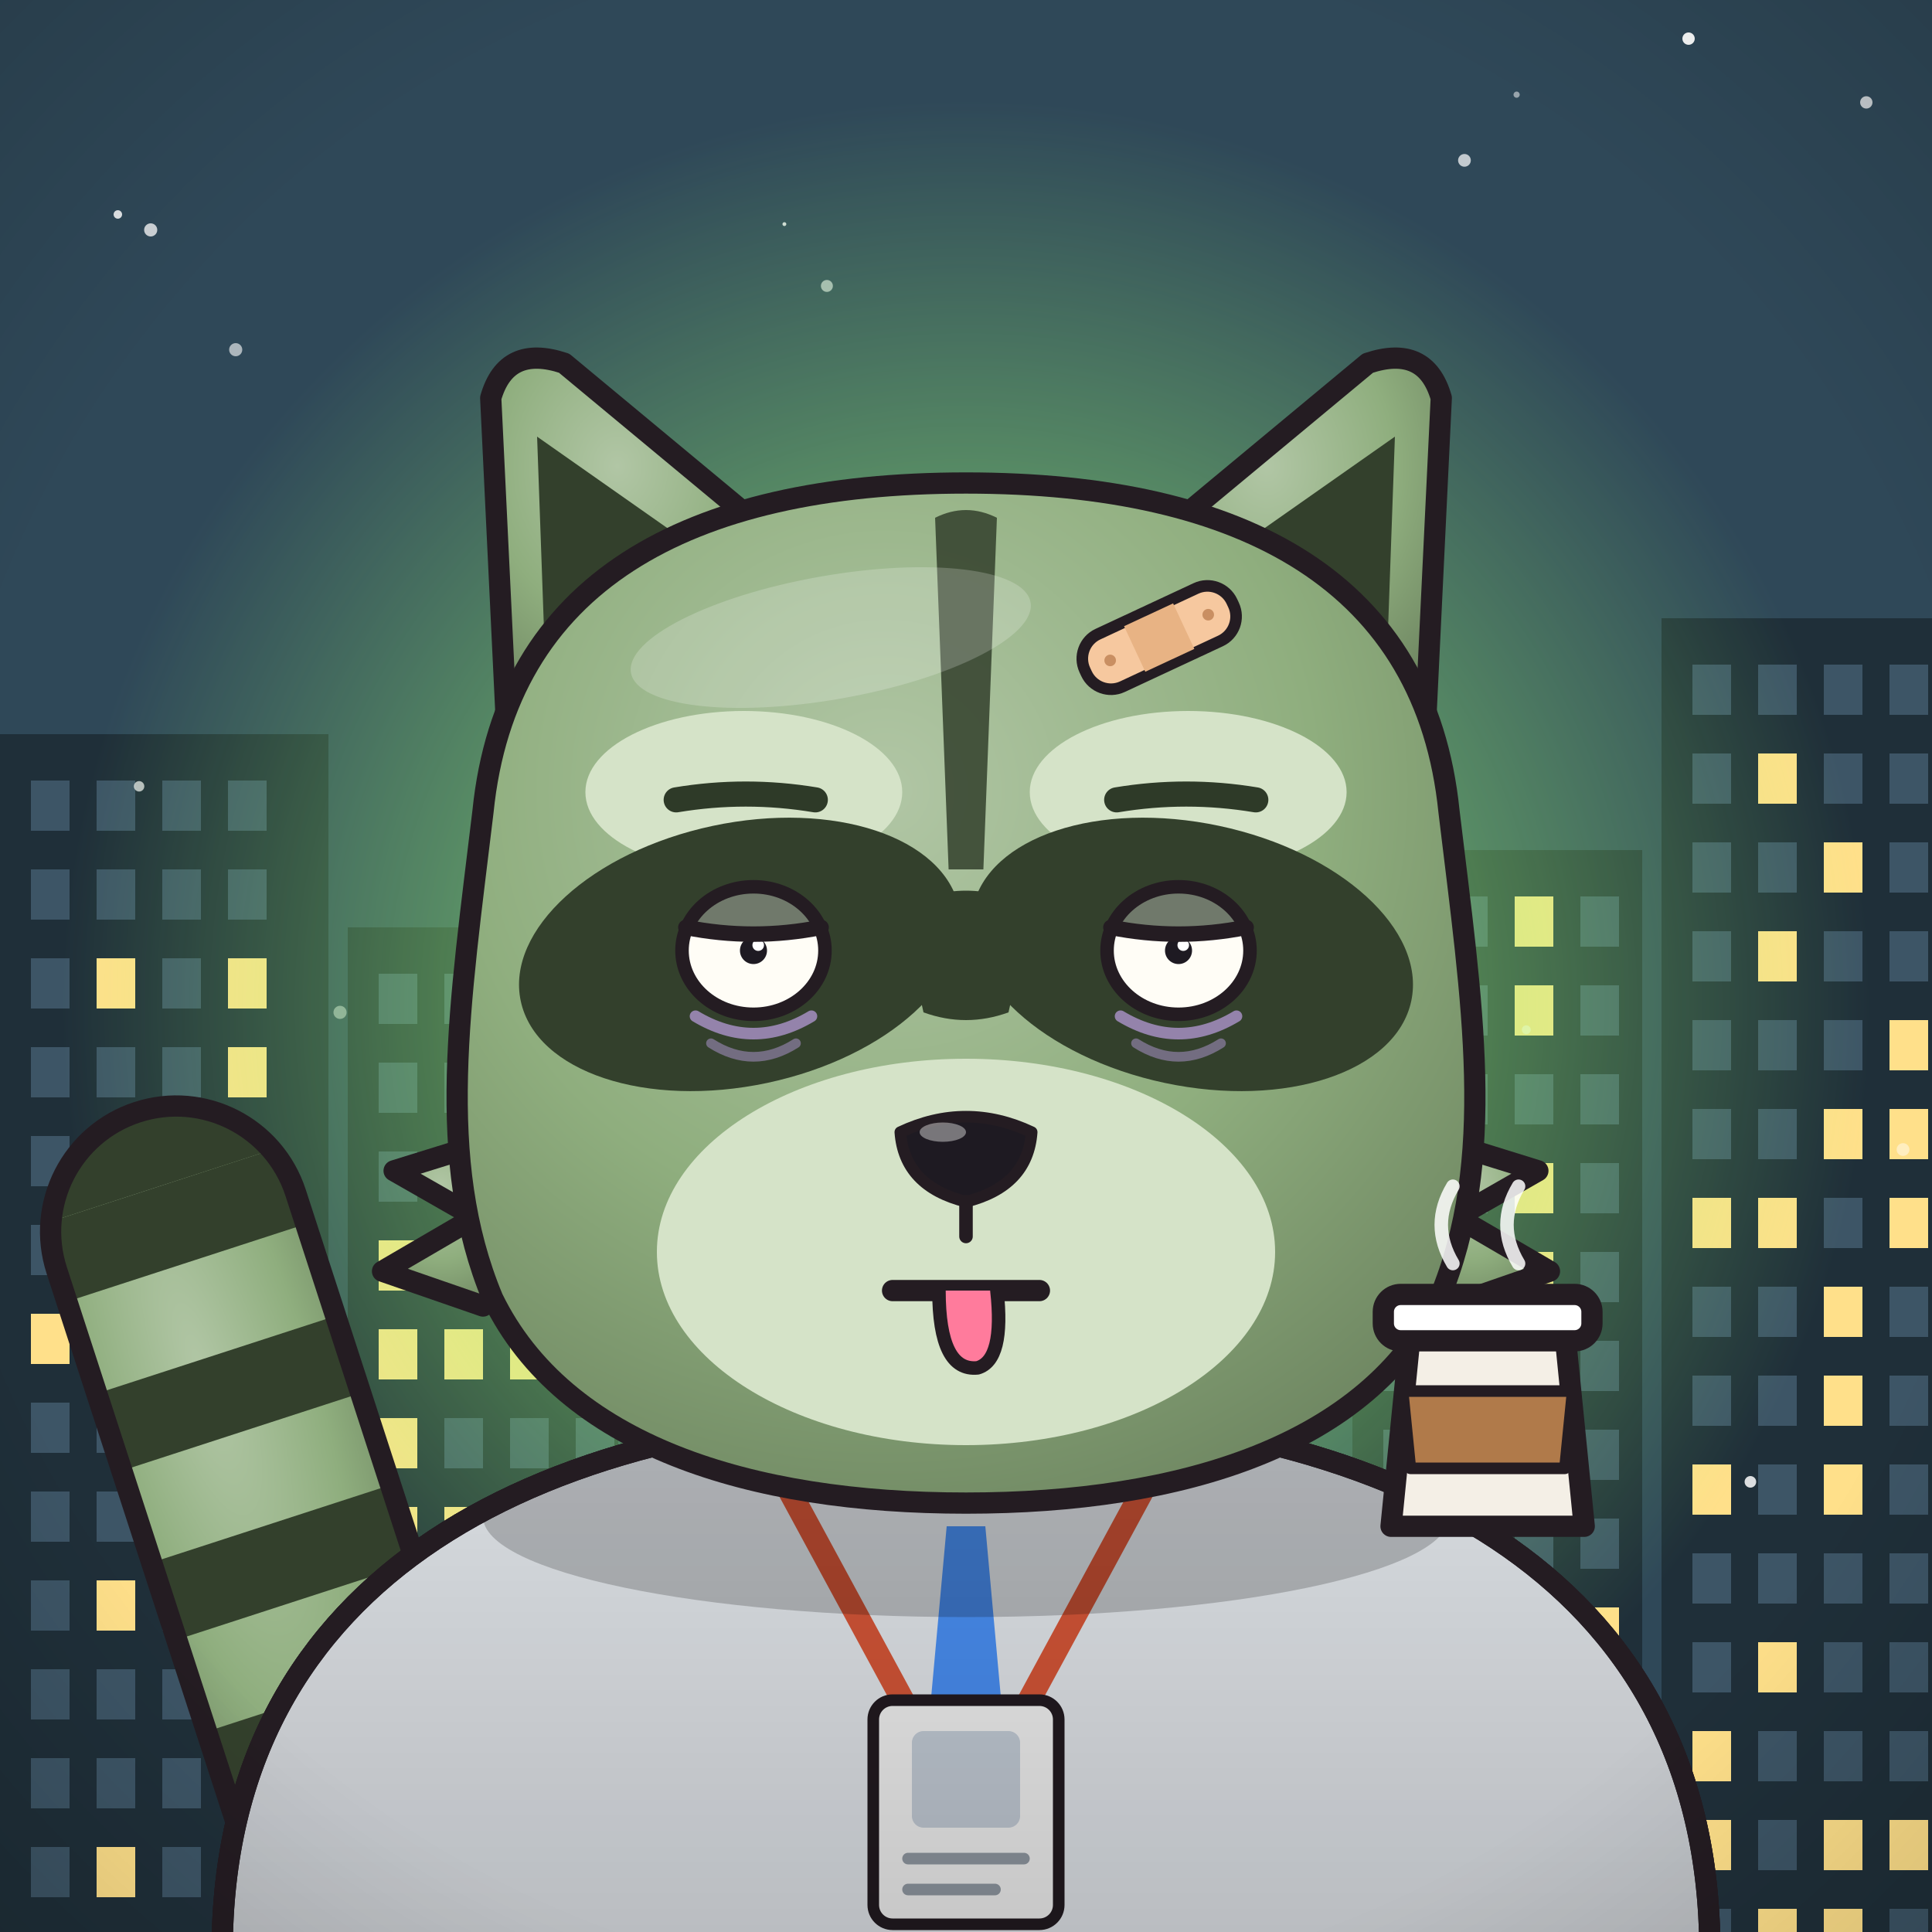
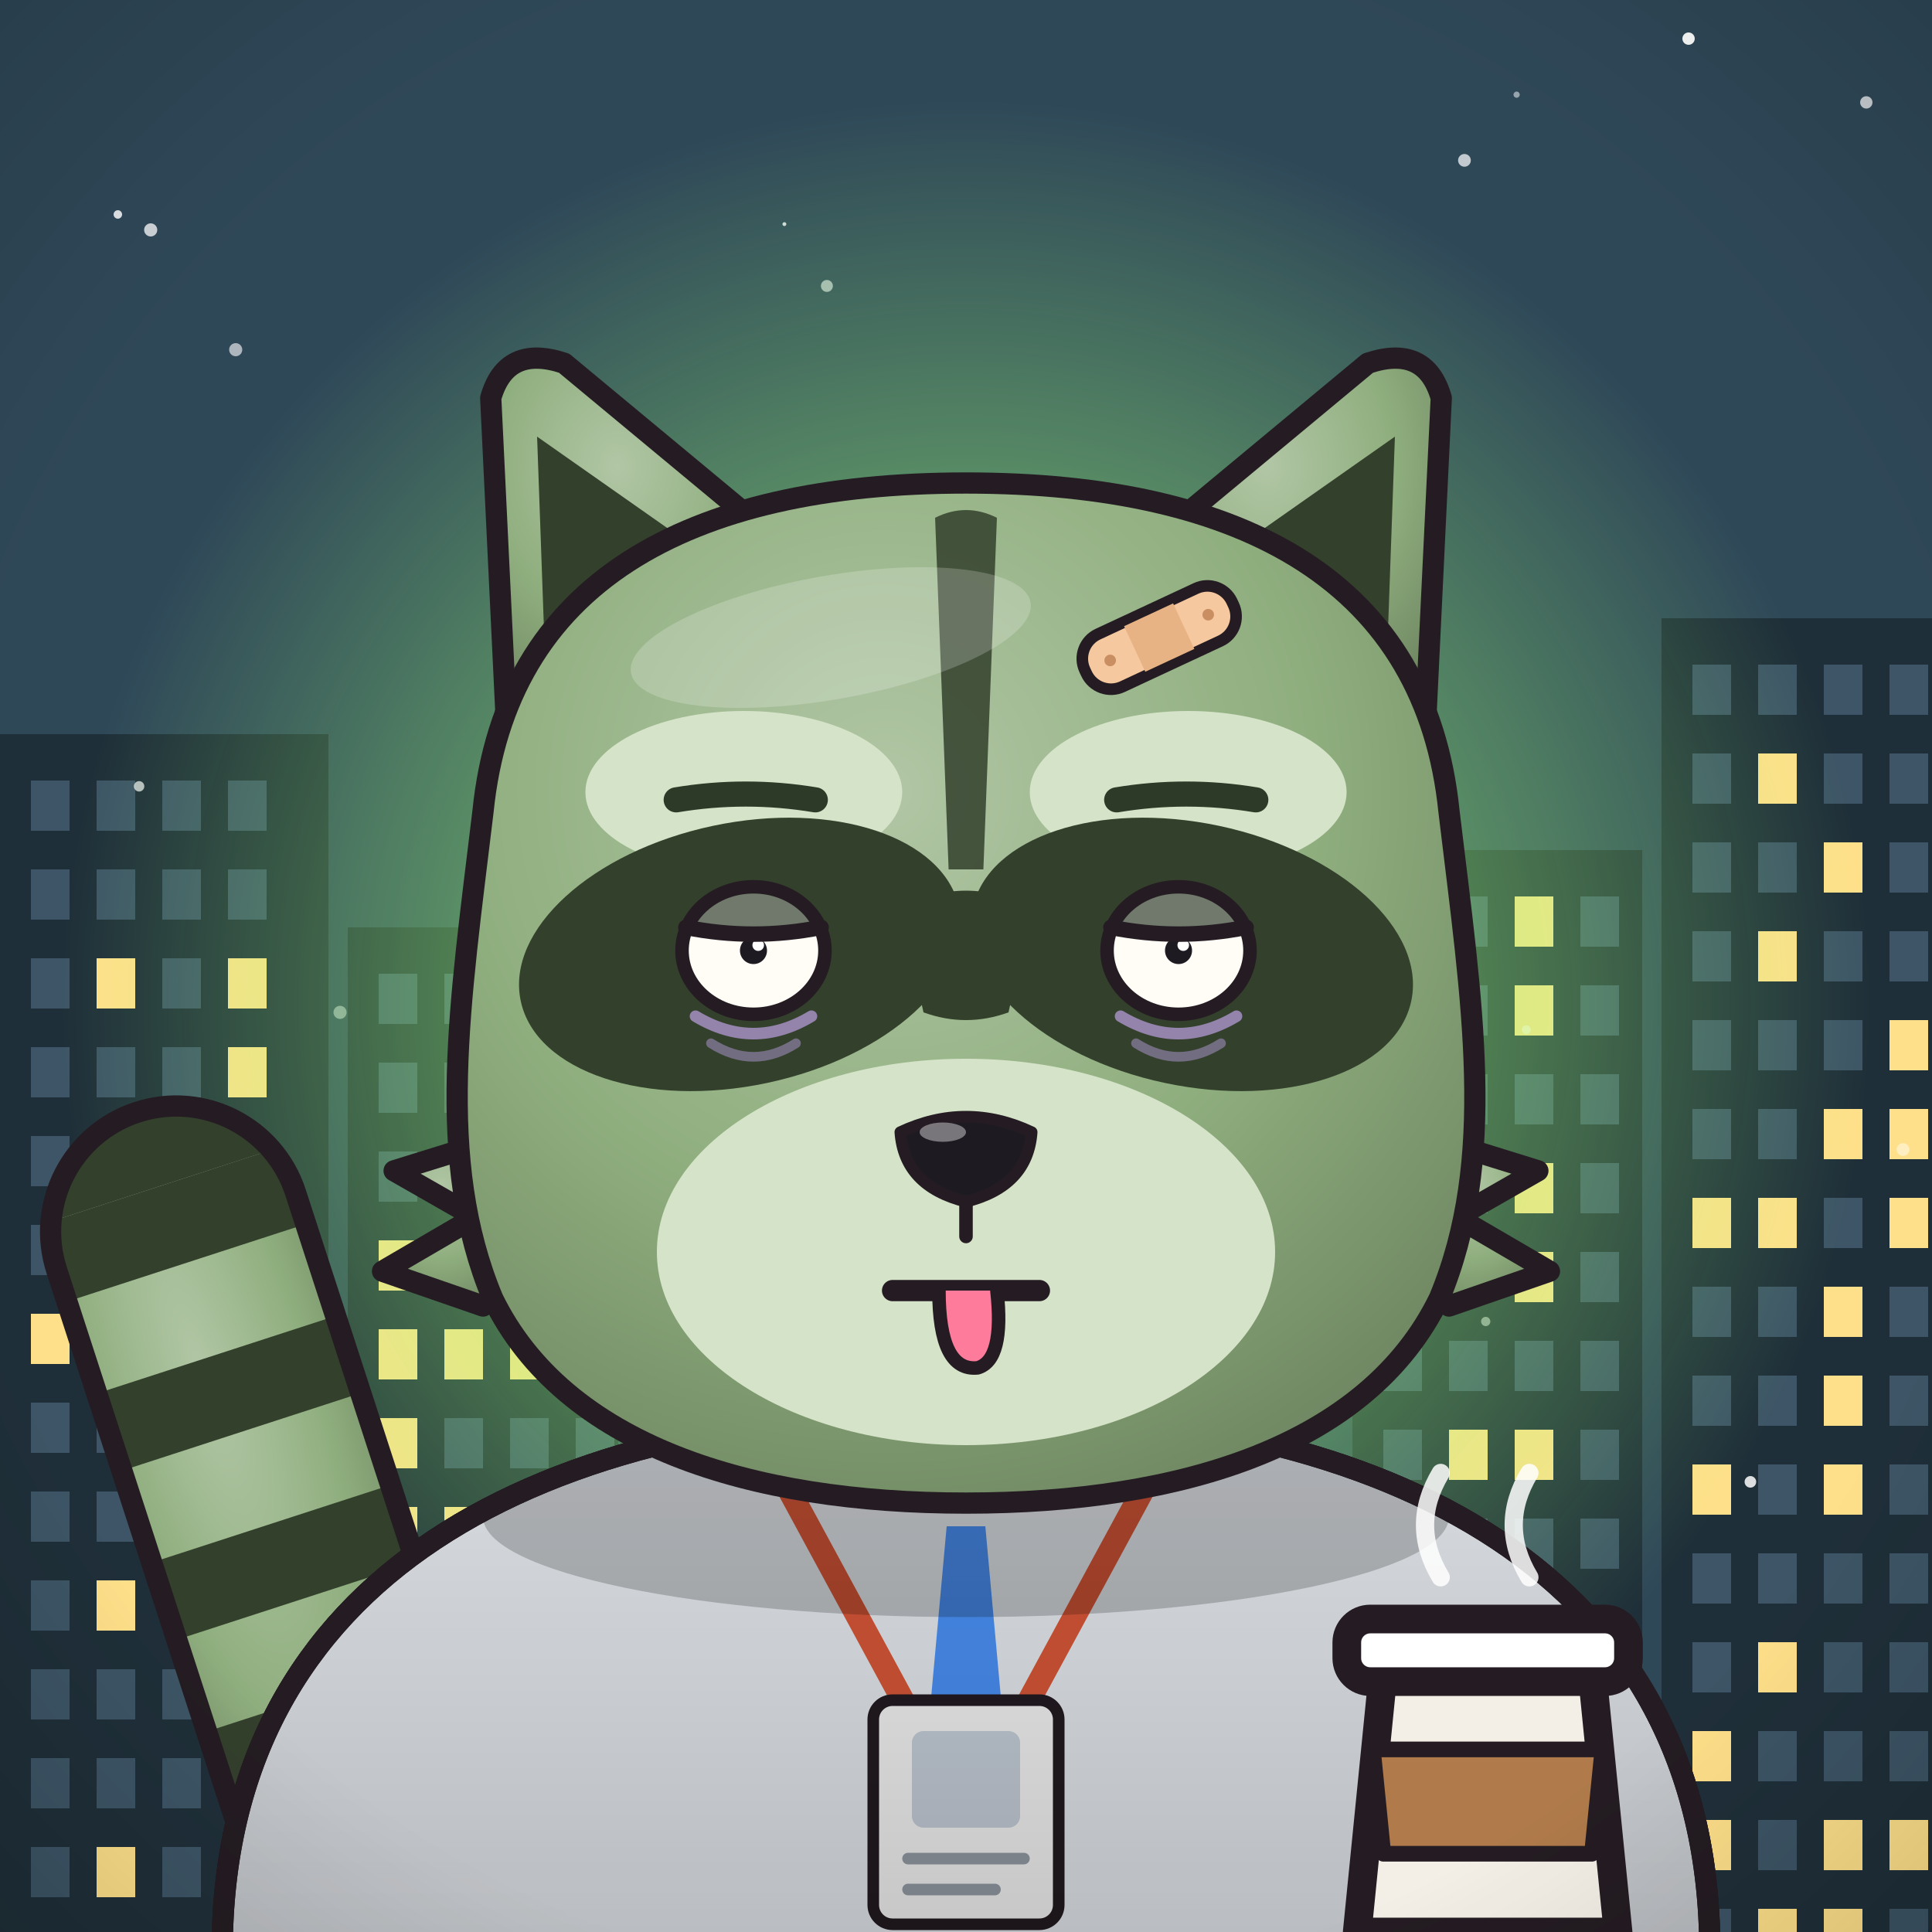
<svg xmlns="http://www.w3.org/2000/svg" viewBox="0 0 1000 1000" width="1000" height="1000">
  <defs>
    <clipPath id="bodyclip">
      <path d="M115 1010 C115 815 280 730 500 730 C720 730 885 815 885 1010 Z" />
    </clipPath>
    <radialGradient id="fs" cx=".42" cy=".3" r=".85">
      <stop offset="0" stop-color="#b1c6a5" />
      <stop offset=".5" stop-color="#8fae7e" />
      <stop offset="1" stop-color="#677d5b" />
    </radialGradient>
    <linearGradient id="bodyshade" x1="0" y1="0" x2="0" y2="1">
      <stop offset=".55" stop-color="#000" stop-opacity="0" />
      <stop offset="1" stop-color="#000" stop-opacity=".22" />
    </linearGradient>
    <clipPath id="eye0">
      <ellipse cx="390" cy="492" rx="37" ry="33" />
    </clipPath>
    <clipPath id="eye1">
      <ellipse cx="610" cy="492" rx="37" ry="33" />
    </clipPath>
    <clipPath id="tailclip">
      <rect x="105" y="560" width="130" height="460" rx="65" />
    </clipPath>
    <radialGradient id="vig" r=".75">
      <stop offset=".7" stop-color="#000" stop-opacity="0" />
      <stop offset="1" stop-color="#000" stop-opacity=".18" />
    </radialGradient>
  </defs>
  <rect width="1000" height="1000" fill="#2f4858" />
  <rect x="0" y="380" width="170" height="620" fill="#1f2f39" />
  <rect x="16" y="404" width="20" height="26" fill="#3d5566" />
  <rect x="50" y="404" width="20" height="26" fill="#3d5566" />
  <rect x="84" y="404" width="20" height="26" fill="#3d5566" />
  <rect x="118" y="404" width="20" height="26" fill="#3d5566" />
  <rect x="16" y="450" width="20" height="26" fill="#3d5566" />
  <rect x="50" y="450" width="20" height="26" fill="#3d5566" />
  <rect x="84" y="450" width="20" height="26" fill="#3d5566" />
  <rect x="118" y="450" width="20" height="26" fill="#3d5566" />
  <rect x="16" y="496" width="20" height="26" fill="#3d5566" />
  <rect x="50" y="496" width="20" height="26" fill="#ffe08a" />
  <rect x="84" y="496" width="20" height="26" fill="#3d5566" />
  <rect x="118" y="496" width="20" height="26" fill="#ffe08a" />
  <rect x="16" y="542" width="20" height="26" fill="#3d5566" />
  <rect x="50" y="542" width="20" height="26" fill="#3d5566" />
  <rect x="84" y="542" width="20" height="26" fill="#3d5566" />
  <rect x="118" y="542" width="20" height="26" fill="#ffe08a" />
  <rect x="16" y="588" width="20" height="26" fill="#3d5566" />
  <rect x="50" y="588" width="20" height="26" fill="#3d5566" />
  <rect x="84" y="588" width="20" height="26" fill="#ffe08a" />
  <rect x="118" y="588" width="20" height="26" fill="#3d5566" />
  <rect x="16" y="634" width="20" height="26" fill="#3d5566" />
  <rect x="50" y="634" width="20" height="26" fill="#ffe08a" />
  <rect x="84" y="634" width="20" height="26" fill="#3d5566" />
  <rect x="118" y="634" width="20" height="26" fill="#3d5566" />
  <rect x="16" y="680" width="20" height="26" fill="#ffe08a" />
  <rect x="50" y="680" width="20" height="26" fill="#3d5566" />
  <rect x="84" y="680" width="20" height="26" fill="#ffe08a" />
  <rect x="118" y="680" width="20" height="26" fill="#3d5566" />
  <rect x="16" y="726" width="20" height="26" fill="#3d5566" />
  <rect x="50" y="726" width="20" height="26" fill="#3d5566" />
  <rect x="84" y="726" width="20" height="26" fill="#3d5566" />
  <rect x="118" y="726" width="20" height="26" fill="#3d5566" />
  <rect x="16" y="772" width="20" height="26" fill="#3d5566" />
  <rect x="50" y="772" width="20" height="26" fill="#3d5566" />
  <rect x="84" y="772" width="20" height="26" fill="#3d5566" />
  <rect x="118" y="772" width="20" height="26" fill="#3d5566" />
  <rect x="16" y="818" width="20" height="26" fill="#3d5566" />
  <rect x="50" y="818" width="20" height="26" fill="#ffe08a" />
  <rect x="84" y="818" width="20" height="26" fill="#3d5566" />
  <rect x="118" y="818" width="20" height="26" fill="#3d5566" />
  <rect x="16" y="864" width="20" height="26" fill="#3d5566" />
  <rect x="50" y="864" width="20" height="26" fill="#3d5566" />
  <rect x="84" y="864" width="20" height="26" fill="#3d5566" />
  <rect x="118" y="864" width="20" height="26" fill="#3d5566" />
  <rect x="16" y="910" width="20" height="26" fill="#3d5566" />
  <rect x="50" y="910" width="20" height="26" fill="#3d5566" />
  <rect x="84" y="910" width="20" height="26" fill="#3d5566" />
  <rect x="118" y="910" width="20" height="26" fill="#3d5566" />
  <rect x="16" y="956" width="20" height="26" fill="#3d5566" />
  <rect x="50" y="956" width="20" height="26" fill="#ffe08a" />
  <rect x="84" y="956" width="20" height="26" fill="#3d5566" />
  <rect x="118" y="956" width="20" height="26" fill="#ffe08a" />
  <rect x="180" y="480" width="140" height="520" fill="#1f2f39" />
  <rect x="196" y="504" width="20" height="26" fill="#3d5566" />
  <rect x="230" y="504" width="20" height="26" fill="#3d5566" />
  <rect x="264" y="504" width="20" height="26" fill="#3d5566" />
  <rect x="298" y="504" width="20" height="26" fill="#3d5566" />
  <rect x="196" y="550" width="20" height="26" fill="#3d5566" />
  <rect x="230" y="550" width="20" height="26" fill="#3d5566" />
  <rect x="264" y="550" width="20" height="26" fill="#3d5566" />
  <rect x="298" y="550" width="20" height="26" fill="#ffe08a" />
  <rect x="196" y="596" width="20" height="26" fill="#3d5566" />
  <rect x="230" y="596" width="20" height="26" fill="#ffe08a" />
  <rect x="264" y="596" width="20" height="26" fill="#ffe08a" />
  <rect x="298" y="596" width="20" height="26" fill="#3d5566" />
  <rect x="196" y="642" width="20" height="26" fill="#ffe08a" />
  <rect x="230" y="642" width="20" height="26" fill="#ffe08a" />
  <rect x="264" y="642" width="20" height="26" fill="#3d5566" />
  <rect x="298" y="642" width="20" height="26" fill="#3d5566" />
  <rect x="196" y="688" width="20" height="26" fill="#ffe08a" />
  <rect x="230" y="688" width="20" height="26" fill="#ffe08a" />
  <rect x="264" y="688" width="20" height="26" fill="#ffe08a" />
  <rect x="298" y="688" width="20" height="26" fill="#ffe08a" />
  <rect x="196" y="734" width="20" height="26" fill="#ffe08a" />
  <rect x="230" y="734" width="20" height="26" fill="#3d5566" />
  <rect x="264" y="734" width="20" height="26" fill="#3d5566" />
  <rect x="298" y="734" width="20" height="26" fill="#3d5566" />
  <rect x="196" y="780" width="20" height="26" fill="#ffe08a" />
  <rect x="230" y="780" width="20" height="26" fill="#ffe08a" />
  <rect x="264" y="780" width="20" height="26" fill="#3d5566" />
  <rect x="298" y="780" width="20" height="26" fill="#3d5566" />
  <rect x="196" y="826" width="20" height="26" fill="#3d5566" />
  <rect x="230" y="826" width="20" height="26" fill="#ffe08a" />
  <rect x="264" y="826" width="20" height="26" fill="#3d5566" />
  <rect x="298" y="826" width="20" height="26" fill="#3d5566" />
  <rect x="196" y="872" width="20" height="26" fill="#3d5566" />
  <rect x="230" y="872" width="20" height="26" fill="#ffe08a" />
  <rect x="264" y="872" width="20" height="26" fill="#ffe08a" />
  <rect x="298" y="872" width="20" height="26" fill="#3d5566" />
  <rect x="196" y="918" width="20" height="26" fill="#3d5566" />
  <rect x="230" y="918" width="20" height="26" fill="#3d5566" />
  <rect x="264" y="918" width="20" height="26" fill="#3d5566" />
  <rect x="298" y="918" width="20" height="26" fill="#ffe08a" />
  <rect x="196" y="964" width="20" height="26" fill="#3d5566" />
  <rect x="230" y="964" width="20" height="26" fill="#3d5566" />
  <rect x="264" y="964" width="20" height="26" fill="#3d5566" />
  <rect x="298" y="964" width="20" height="26" fill="#ffe08a" />
  <rect x="700" y="440" width="150" height="560" fill="#1f2f39" />
  <rect x="716" y="464" width="20" height="26" fill="#3d5566" />
  <rect x="750" y="464" width="20" height="26" fill="#3d5566" />
  <rect x="784" y="464" width="20" height="26" fill="#ffe08a" />
  <rect x="818" y="464" width="20" height="26" fill="#3d5566" />
  <rect x="716" y="510" width="20" height="26" fill="#ffe08a" />
  <rect x="750" y="510" width="20" height="26" fill="#3d5566" />
  <rect x="784" y="510" width="20" height="26" fill="#ffe08a" />
  <rect x="818" y="510" width="20" height="26" fill="#3d5566" />
  <rect x="716" y="556" width="20" height="26" fill="#3d5566" />
  <rect x="750" y="556" width="20" height="26" fill="#3d5566" />
  <rect x="784" y="556" width="20" height="26" fill="#3d5566" />
  <rect x="818" y="556" width="20" height="26" fill="#3d5566" />
  <rect x="716" y="602" width="20" height="26" fill="#ffe08a" />
  <rect x="750" y="602" width="20" height="26" fill="#3d5566" />
  <rect x="784" y="602" width="20" height="26" fill="#ffe08a" />
  <rect x="818" y="602" width="20" height="26" fill="#3d5566" />
  <rect x="716" y="648" width="20" height="26" fill="#3d5566" />
  <rect x="750" y="648" width="20" height="26" fill="#ffe08a" />
  <rect x="784" y="648" width="20" height="26" fill="#ffe08a" />
  <rect x="818" y="648" width="20" height="26" fill="#3d5566" />
  <rect x="716" y="694" width="20" height="26" fill="#3d5566" />
  <rect x="750" y="694" width="20" height="26" fill="#3d5566" />
  <rect x="784" y="694" width="20" height="26" fill="#3d5566" />
  <rect x="818" y="694" width="20" height="26" fill="#3d5566" />
  <rect x="716" y="740" width="20" height="26" fill="#3d5566" />
  <rect x="750" y="740" width="20" height="26" fill="#ffe08a" />
  <rect x="784" y="740" width="20" height="26" fill="#ffe08a" />
  <rect x="818" y="740" width="20" height="26" fill="#3d5566" />
  <rect x="716" y="786" width="20" height="26" fill="#ffe08a" />
  <rect x="750" y="786" width="20" height="26" fill="#3d5566" />
  <rect x="784" y="786" width="20" height="26" fill="#3d5566" />
  <rect x="818" y="786" width="20" height="26" fill="#3d5566" />
  <rect x="716" y="832" width="20" height="26" fill="#3d5566" />
  <rect x="750" y="832" width="20" height="26" fill="#3d5566" />
  <rect x="784" y="832" width="20" height="26" fill="#ffe08a" />
  <rect x="818" y="832" width="20" height="26" fill="#ffe08a" />
  <rect x="716" y="878" width="20" height="26" fill="#3d5566" />
  <rect x="750" y="878" width="20" height="26" fill="#3d5566" />
  <rect x="784" y="878" width="20" height="26" fill="#ffe08a" />
  <rect x="818" y="878" width="20" height="26" fill="#ffe08a" />
  <rect x="716" y="924" width="20" height="26" fill="#ffe08a" />
  <rect x="750" y="924" width="20" height="26" fill="#3d5566" />
  <rect x="784" y="924" width="20" height="26" fill="#3d5566" />
  <rect x="818" y="924" width="20" height="26" fill="#ffe08a" />
  <rect x="716" y="970" width="20" height="26" fill="#3d5566" />
  <rect x="750" y="970" width="20" height="26" fill="#ffe08a" />
  <rect x="784" y="970" width="20" height="26" fill="#3d5566" />
  <rect x="818" y="970" width="20" height="26" fill="#3d5566" />
  <rect x="860" y="320" width="140" height="680" fill="#1f2f39" />
  <rect x="876" y="344" width="20" height="26" fill="#3d5566" />
  <rect x="910" y="344" width="20" height="26" fill="#3d5566" />
  <rect x="944" y="344" width="20" height="26" fill="#3d5566" />
  <rect x="978" y="344" width="20" height="26" fill="#3d5566" />
  <rect x="876" y="390" width="20" height="26" fill="#3d5566" />
  <rect x="910" y="390" width="20" height="26" fill="#ffe08a" />
  <rect x="944" y="390" width="20" height="26" fill="#3d5566" />
  <rect x="978" y="390" width="20" height="26" fill="#3d5566" />
  <rect x="876" y="436" width="20" height="26" fill="#3d5566" />
  <rect x="910" y="436" width="20" height="26" fill="#3d5566" />
  <rect x="944" y="436" width="20" height="26" fill="#ffe08a" />
  <rect x="978" y="436" width="20" height="26" fill="#3d5566" />
  <rect x="876" y="482" width="20" height="26" fill="#3d5566" />
  <rect x="910" y="482" width="20" height="26" fill="#ffe08a" />
  <rect x="944" y="482" width="20" height="26" fill="#3d5566" />
  <rect x="978" y="482" width="20" height="26" fill="#3d5566" />
  <rect x="876" y="528" width="20" height="26" fill="#3d5566" />
  <rect x="910" y="528" width="20" height="26" fill="#3d5566" />
  <rect x="944" y="528" width="20" height="26" fill="#3d5566" />
  <rect x="978" y="528" width="20" height="26" fill="#ffe08a" />
  <rect x="876" y="574" width="20" height="26" fill="#3d5566" />
  <rect x="910" y="574" width="20" height="26" fill="#3d5566" />
  <rect x="944" y="574" width="20" height="26" fill="#ffe08a" />
  <rect x="978" y="574" width="20" height="26" fill="#ffe08a" />
  <rect x="876" y="620" width="20" height="26" fill="#ffe08a" />
  <rect x="910" y="620" width="20" height="26" fill="#ffe08a" />
  <rect x="944" y="620" width="20" height="26" fill="#3d5566" />
  <rect x="978" y="620" width="20" height="26" fill="#ffe08a" />
  <rect x="876" y="666" width="20" height="26" fill="#3d5566" />
  <rect x="910" y="666" width="20" height="26" fill="#3d5566" />
  <rect x="944" y="666" width="20" height="26" fill="#ffe08a" />
  <rect x="978" y="666" width="20" height="26" fill="#3d5566" />
  <rect x="876" y="712" width="20" height="26" fill="#3d5566" />
  <rect x="910" y="712" width="20" height="26" fill="#3d5566" />
  <rect x="944" y="712" width="20" height="26" fill="#ffe08a" />
  <rect x="978" y="712" width="20" height="26" fill="#3d5566" />
  <rect x="876" y="758" width="20" height="26" fill="#ffe08a" />
  <rect x="910" y="758" width="20" height="26" fill="#3d5566" />
  <rect x="944" y="758" width="20" height="26" fill="#ffe08a" />
  <rect x="978" y="758" width="20" height="26" fill="#3d5566" />
  <rect x="876" y="804" width="20" height="26" fill="#3d5566" />
  <rect x="910" y="804" width="20" height="26" fill="#3d5566" />
  <rect x="944" y="804" width="20" height="26" fill="#3d5566" />
  <rect x="978" y="804" width="20" height="26" fill="#3d5566" />
  <rect x="876" y="850" width="20" height="26" fill="#3d5566" />
  <rect x="910" y="850" width="20" height="26" fill="#ffe08a" />
  <rect x="944" y="850" width="20" height="26" fill="#3d5566" />
  <rect x="978" y="850" width="20" height="26" fill="#3d5566" />
  <rect x="876" y="896" width="20" height="26" fill="#ffe08a" />
  <rect x="910" y="896" width="20" height="26" fill="#3d5566" />
  <rect x="944" y="896" width="20" height="26" fill="#3d5566" />
  <rect x="978" y="896" width="20" height="26" fill="#3d5566" />
  <rect x="876" y="942" width="20" height="26" fill="#ffe08a" />
  <rect x="910" y="942" width="20" height="26" fill="#3d5566" />
  <rect x="944" y="942" width="20" height="26" fill="#ffe08a" />
  <rect x="978" y="942" width="20" height="26" fill="#ffe08a" />
  <rect x="876" y="988" width="20" height="26" fill="#3d5566" />
  <rect x="910" y="988" width="20" height="26" fill="#ffe08a" />
  <rect x="944" y="988" width="20" height="26" fill="#ffe08a" />
  <rect x="978" y="988" width="20" height="26" fill="#3d5566" />
  <circle cx="406" cy="116" r="1.0" fill="#fff" opacity="0.79" />
  <circle cx="298" cy="634" r="1.9" fill="#fff" opacity="0.63" />
  <circle cx="148" cy="866" r="2.3" fill="#fff" opacity="0.69" />
  <circle cx="72" cy="407" r="2.7" fill="#fff" opacity="0.68" />
  <circle cx="446" cy="696" r="2.7" fill="#fff" opacity="0.64" />
  <circle cx="262" cy="368" r="1.9" fill="#fff" opacity="0.72" />
  <circle cx="529" cy="713" r="3.0" fill="#fff" opacity="0.59" />
  <circle cx="985" cy="595" r="3.3" fill="#fff" opacity="0.45" />
  <circle cx="61" cy="111" r="2.2" fill="#fff" opacity="0.87" />
  <circle cx="658" cy="712" r="1.0" fill="#fff" opacity="0.41" />
  <circle cx="728" cy="515" r="3.2" fill="#fff" opacity="0.62" />
  <circle cx="176" cy="524" r="3.4" fill="#fff" opacity="0.45" />
  <circle cx="428" cy="148" r="3.1" fill="#fff" opacity="0.58" />
  <circle cx="906" cy="767" r="3.0" fill="#fff" opacity="0.84" />
  <circle cx="378" cy="572" r="2.5" fill="#fff" opacity="0.44" />
  <circle cx="790" cy="533" r="2.3" fill="#fff" opacity="0.44" />
  <circle cx="392" cy="909" r="2.6" fill="#fff" opacity="0.88" />
  <circle cx="785" cy="49" r="1.6" fill="#fff" opacity="0.51" />
  <circle cx="78" cy="119" r="3.4" fill="#fff" opacity="0.77" />
  <circle cx="122" cy="181" r="3.4" fill="#fff" opacity="0.60" />
  <circle cx="769" cy="684" r="2.4" fill="#fff" opacity="0.50" />
  <circle cx="758" cy="83" r="3.3" fill="#fff" opacity="0.71" />
  <circle cx="596" cy="284" r="2.9" fill="#fff" opacity="0.51" />
  <circle cx="874" cy="20" r="3.2" fill="#fff" opacity="0.99" />
  <circle cx="966" cy="53" r="3.2" fill="#fff" opacity="0.75" />
  <radialGradient id="auragrad">
    <stop offset="0" stop-color="#9dff7a" stop-opacity=".95" />
    <stop offset=".6" stop-color="#9dff7a" stop-opacity=".35" />
    <stop offset="1" stop-color="#9dff7a" stop-opacity="0" />
  </radialGradient>
  <circle cx="500" cy="520" r="470" fill="url(#auragrad)" />
  <g transform="rotate(-18 170 880)">
    <rect x="105" y="560" width="130" height="460" rx="65" fill="url(#fs)" />
    <g clip-path="url(#tailclip)">
      <rect x="95" y="600" width="150" height="42" fill="#33402c" />
      <rect x="95" y="692" width="150" height="42" fill="#33402c" />
      <rect x="95" y="784" width="150" height="42" fill="#33402c" />
      <rect x="95" y="876" width="150" height="42" fill="#33402c" />
      <rect x="95" y="968" width="150" height="42" fill="#33402c" />
      <rect x="95" y="550" width="150" height="50" fill="#33402c" />
    </g>
    <rect x="105" y="560" width="130" height="460" rx="65" fill="none" stroke="#241c22" stroke-width="11" stroke-linejoin="round" stroke-linecap="round" />
  </g>
  <path d="M115 1010 C115 815 280 730 500 730 C720 730 885 815 885 1010 Z" fill="url(#fs)" stroke="#241c22" stroke-width="11" stroke-linejoin="round" stroke-linecap="round" />
  <g clip-path="url(#bodyclip)">
    <ellipse cx="500" cy="985" rx="230" ry="165" fill="#d5e3c8" opacity=".75" />
  </g>
  <g clip-path="url(#bodyclip)">
    <rect width="1000" height="1000" fill="#eef2f7" />
    <path d="M490 790 L510 790 L520 900 L500 925 L480 900 Z" fill="#4d96ff" />
  </g>
  <path d="M115 1010 C115 815 280 730 500 730 C720 730 885 815 885 1010 Z" fill="none" stroke="#241c22" stroke-width="11" stroke-linejoin="round" stroke-linecap="round" />
  <path d="M405 765 L470 885 M595 765 L530 885" stroke="#e05a3a" stroke-width="12" stroke-linecap="round" />
  <rect x="452" y="880" width="96" height="116" rx="10" fill="#fff" stroke="#241c22" stroke-width="6" stroke-linejoin="round" stroke-linecap="round" />
  <rect x="472" y="896" width="56" height="50" rx="6" fill="#cfd8e3" />
  <path d="M470 962 L530 962 M470 978 L515 978" stroke="#9aa3ad" stroke-width="6" stroke-linecap="round" />
  <g clip-path="url(#bodyclip)">
    <rect width="1000" height="1000" fill="url(#bodyshade)" />
    <ellipse cx="500" cy="785" rx="250" ry="52" fill="#000" opacity=".2" />
  </g>
  <path d="M115 1010 C115 815 280 730 500 730 C720 730 885 815 885 1010 Z" fill="none" stroke="#241c22" stroke-width="11" stroke-linejoin="round" stroke-linecap="round" />
  <path d="M262 372 L254 206 Q262 178 292 188 L410 286 Z" fill="url(#fs)" stroke="#241c22" stroke-width="11" stroke-linejoin="round" stroke-linecap="round" />
  <path d="M738 372 L746 206 Q738 178 708 188 L590 286 Z" fill="url(#fs)" stroke="#241c22" stroke-width="11" stroke-linejoin="round" stroke-linecap="round" />
  <path d="M282 338 L278 226 L372 292 Z" fill="#33402c" />
  <path d="M718 338 L722 226 L628 292 Z" fill="#33402c" />
  <path d="M262 588 L204 606 L246 630 L198 658 L250 676 L270 652 Z" fill="url(#fs)" stroke="#241c22" stroke-width="11" stroke-linejoin="round" stroke-linecap="round" />
  <path d="M738 588 L796 606 L754 630 L802 658 L750 676 L730 652 Z" fill="url(#fs)" stroke="#241c22" stroke-width="11" stroke-linejoin="round" stroke-linecap="round" />
  <path d="M500 250 C645 250 738 302 750 420 C762 520 775 600 745 672 C708 748 612 778 500 778 C388 778 292 748 255 672 C225 600 238 520 250 420 C262 302 355 250 500 250 Z" fill="url(#fs)" stroke="#241c22" stroke-width="11" stroke-linejoin="round" stroke-linecap="round" />
  <ellipse cx="385" cy="410" rx="82" ry="42" fill="#d5e3c8" />
  <ellipse cx="615" cy="410" rx="82" ry="42" fill="#d5e3c8" />
  <ellipse cx="500" cy="648" rx="160" ry="100" fill="#d5e3c8" />
  <path d="M484 268 Q500 260 516 268 L509 450 L491 450 Z" fill="#33402c" opacity=".85" />
  <ellipse cx="383" cy="494" rx="116" ry="68" transform="rotate(-12 383 494)" fill="#33402c" />
  <ellipse cx="617" cy="494" rx="116" ry="68" transform="rotate(12 617 494)" fill="#33402c" />
  <path d="M466 470 Q500 452 534 470 L522 524 Q500 532 478 524 Z" fill="#33402c" />
  <ellipse cx="430" cy="330" rx="105" ry="32" fill="#fff" opacity=".2" transform="rotate(-10 430 330)" />
  <path d="M466 586 Q500 570 534 586 Q532 614 500 622 Q468 614 466 586 Z" fill="#1e1a22" stroke="#241c22" stroke-width="6" stroke-linejoin="round" stroke-linecap="round" />
  <ellipse cx="488" cy="586" rx="12" ry="5" fill="#fff" opacity=".4" />
  <path d="M500 622 L500 640" stroke="#241c22" stroke-width="7" stroke-linejoin="round" stroke-linecap="round" />
  <g transform="rotate(-25 600 330)">
    <rect x="558" y="315" width="84" height="30" rx="14" fill="#f6c89f" stroke="#241c22" stroke-width="6" stroke-linejoin="round" stroke-linecap="round" />
    <rect x="586" y="317" width="28" height="26" fill="#e8b384" />
    <circle cx="572" cy="330" r="3" fill="#c98f62" />
    <circle cx="628" cy="330" r="3" fill="#c98f62" />
  </g>
  <path d="M462 668 L538 668" fill="none" stroke="#241c22" stroke-width="11" stroke-linejoin="round" stroke-linecap="round" />
  <path d="M486 668 Q486 710 506 708 Q520 704 516 668" fill="#ff7b9c" stroke="#241c22" stroke-width="7" stroke-linejoin="round" stroke-linecap="round" />
  <path d="M350 414 Q386 408 422 414" fill="none" stroke="#2e3a28" stroke-width="13" stroke-linecap="round" />
  <path d="M578 414 Q614 408 650 414" fill="none" stroke="#2e3a28" stroke-width="13" stroke-linecap="round" />
  <ellipse cx="390" cy="492" rx="37" ry="33" fill="#fffdf6" />
  <circle cx="390" cy="492" r="7" fill="#1e1a22" />
  <circle cx="392.45" cy="489.2" r="3" fill="#fff" />
  <g clip-path="url(#eye0)">
    <rect x="351" y="457" width="78" height="23" fill="#70796b" />
  </g>
  <path d="M355 480 Q390 487 425 480" fill="none" stroke="#241c22" stroke-width="8" stroke-linejoin="round" stroke-linecap="round" />
  <ellipse cx="390" cy="492" rx="37" ry="33" fill="none" stroke="#241c22" stroke-width="7" stroke-linejoin="round" stroke-linecap="round" />
  <ellipse cx="610" cy="492" rx="37" ry="33" fill="#fffdf6" />
  <circle cx="610" cy="492" r="7" fill="#1e1a22" />
  <circle cx="612.45" cy="489.2" r="3" fill="#fff" />
  <g clip-path="url(#eye1)">
    <rect x="571" y="457" width="78" height="23" fill="#70796b" />
  </g>
  <path d="M575 480 Q610 487 645 480" fill="none" stroke="#241c22" stroke-width="8" stroke-linejoin="round" stroke-linecap="round" />
  <ellipse cx="610" cy="492" rx="37" ry="33" fill="none" stroke="#241c22" stroke-width="7" stroke-linejoin="round" stroke-linecap="round" />
  <path d="M360 526 Q390 544 420 526" fill="none" stroke="#b49ad6" stroke-width="6" stroke-linecap="round" opacity="0.75" />
  <path d="M368 540 Q390 554 412 540" fill="none" stroke="#b49ad6" stroke-width="5" stroke-linecap="round" opacity="0.5" />
  <path d="M580 526 Q610 544 640 526" fill="none" stroke="#b49ad6" stroke-width="6" stroke-linecap="round" opacity="0.75" />
  <path d="M588 540 Q610 554 632 540" fill="none" stroke="#b49ad6" stroke-width="5" stroke-linecap="round" opacity="0.5" />
  <g transform="translate(0 -28)" />
-   <path d="M720 790 L730 690 L810 690 L820 790 Z" fill="#f4efe6" stroke="#241c22" stroke-width="11" stroke-linejoin="round" stroke-linecap="round" />
-   <path d="M726 720 L814 720 L810 760 L730 760 Z" fill="#b07a4a" stroke="#241c22" stroke-width="6" stroke-linejoin="round" stroke-linecap="round" />
-   <rect x="716" y="670" width="108" height="24" rx="9" fill="#fff" stroke="#241c22" stroke-width="11" stroke-linejoin="round" stroke-linecap="round" />
-   <path d="M752 654 q-12 -20 0 -40 M786 654 q-12 -20 0 -40" fill="none" stroke="#fff" stroke-width="7" stroke-linecap="round" opacity=".85" />
+   <g transform="translate(770 1000) scale(1.35) translate(-770 -1000)">
+     <path d="M720 1000 L730 900 L810 900 L820 1000 Z" fill="#f4efe6" stroke="#241c22" stroke-width="11" stroke-linejoin="round" stroke-linecap="round" />
+     <path d="M726 930 L814 930 L810 970 L730 970 Z" fill="#b07a4a" stroke="#241c22" stroke-width="6" stroke-linejoin="round" stroke-linecap="round" />
+     <rect x="716" y="880" width="108" height="24" rx="9" fill="#fff" stroke="#241c22" stroke-width="11" stroke-linejoin="round" stroke-linecap="round" />
+     <path d="M752 864 q-12 -20 0 -40 M786 864 q-12 -20 0 -40" fill="none" stroke="#fff" stroke-width="7" stroke-linecap="round" opacity=".85" />
+   </g>
  <rect width="1000" height="1000" fill="url(#vig)" />
</svg>
